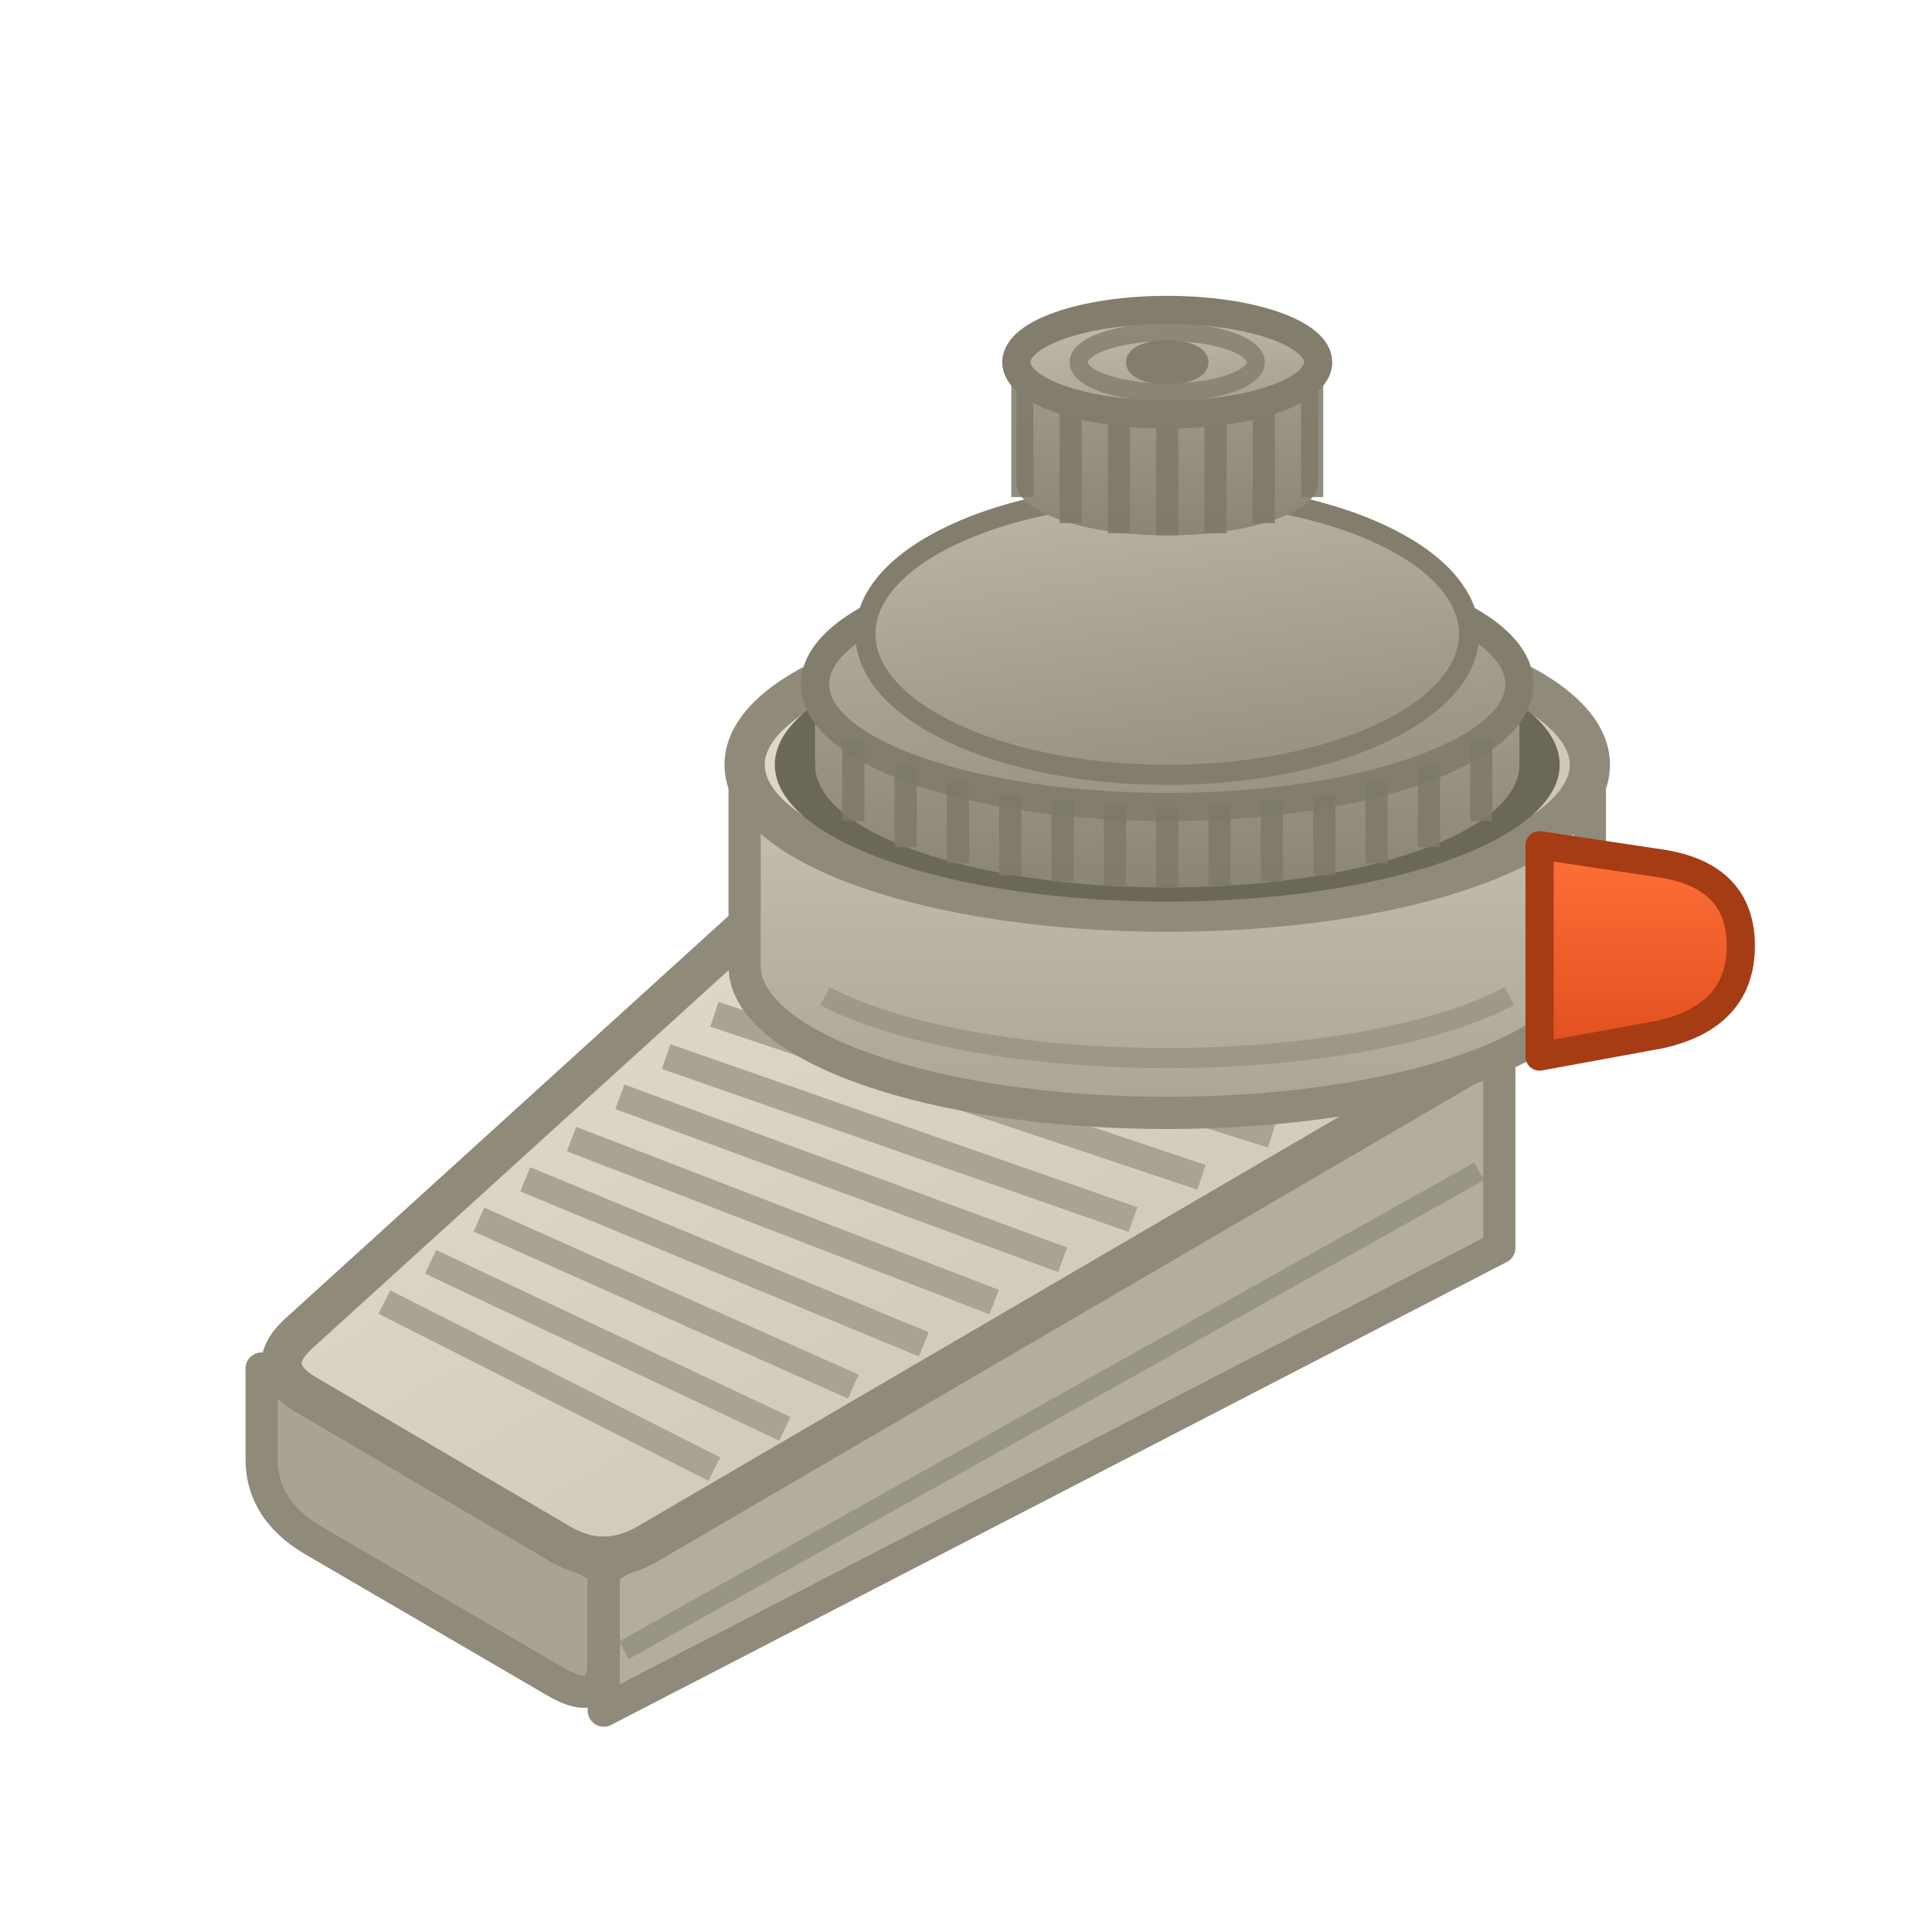
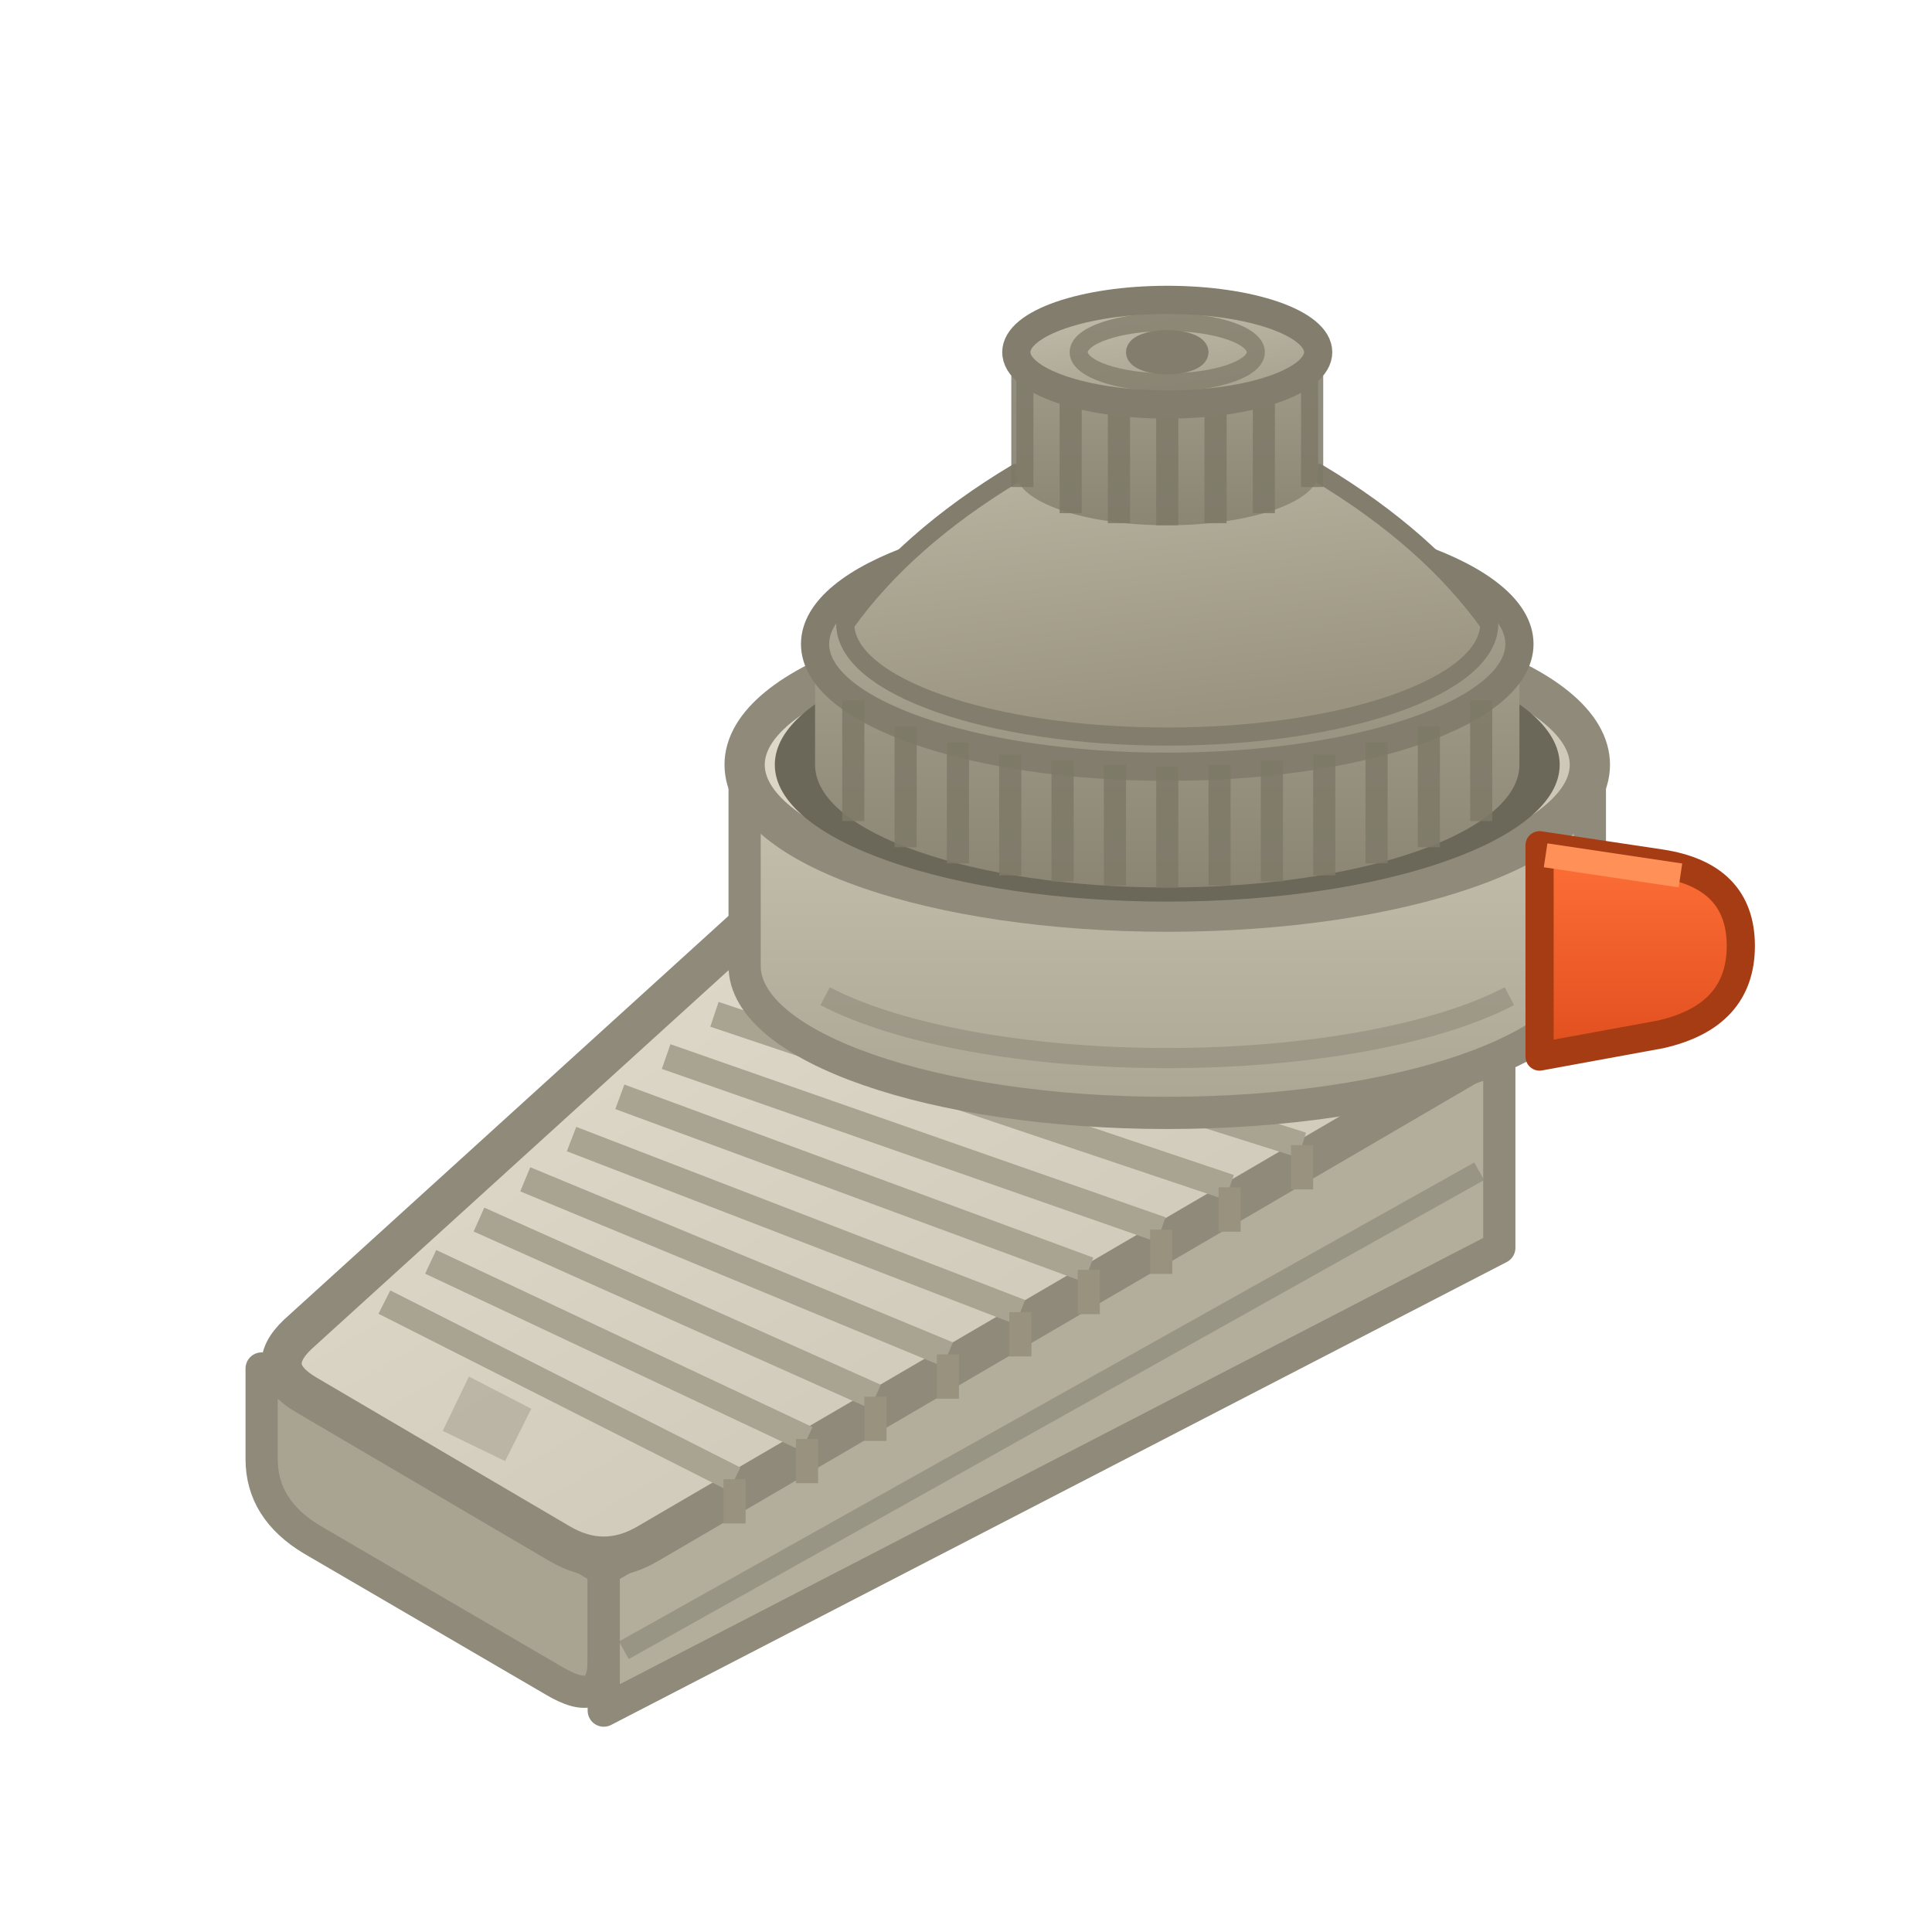
<svg xmlns="http://www.w3.org/2000/svg" viewBox="0 0 96 96" width="96" height="96">
  <defs>
    <linearGradient id="pBody" x1="0" y1="0" x2="1" y2="1">
      <stop offset="0" stop-color="#E4DFD0" />
      <stop offset="1" stop-color="#C6C0AF" />
    </linearGradient>
    <linearGradient id="pWall" x1="0" y1="0" x2="0" y2="1">
      <stop offset="0" stop-color="#C8C2B1" />
      <stop offset="1" stop-color="#ABA593" />
    </linearGradient>
    <linearGradient id="pDial" x1="0" y1="0" x2="0.4" y2="1">
      <stop offset="0" stop-color="#B5AF9D" />
      <stop offset="1" stop-color="#9A9483" />
    </linearGradient>
    <linearGradient id="pDialWall" x1="0" y1="0" x2="0" y2="1">
      <stop offset="0" stop-color="#A29C8A" />
      <stop offset="1" stop-color="#8B8573" />
    </linearGradient>
    <linearGradient id="pDome" x1="0" y1="0" x2="0.3" y2="1">
-       <stop offset="0" stop-color="#BDB7A5" />
-       <stop offset="1" stop-color="#9A9483" />
+       <stop offset="0" stop-color="#B9B3A1" />
+       <stop offset="1" stop-color="#999380" />
    </linearGradient>
    <linearGradient id="pCap" x1="0" y1="0" x2="0.4" y2="1">
      <stop offset="0" stop-color="#C4BEAC" />
      <stop offset="1" stop-color="#A8A290" />
    </linearGradient>
    <linearGradient id="pBtn" x1="0" y1="0" x2="0" y2="1">
      <stop offset="0" stop-color="#FF7038" />
      <stop offset="1" stop-color="#E04E1E" />
    </linearGradient>
  </defs>
  <path d="M 13,68 L 30,78 L 30,82.5 Q 30,85 27.5,83.5 L 15.5,76.5 Q 13,75 13,72.5 Z" fill="#A9A392" stroke="#8F8A7A" stroke-width="1.6" stroke-linejoin="round" />
  <polygon points="30,78 74.5,52 74.5,62 30,85" fill="#B3AD9C" stroke="#8F8A7A" stroke-width="1.6" stroke-linejoin="round" />
  <line x1="31" y1="82" x2="73.5" y2="58.2" stroke="#8F8A7A" stroke-width="1" opacity="0.7" />
  <path d="M 14.8,66.3 L 41,42.5 L 74.5,52 L 32.2,76.7 Q 30,78 27.8,76.7 L 15.2,69.3 Q 13,68 14.8,66.3 Z" fill="url(#pBody)" stroke="#8F8A7A" stroke-width="2" stroke-linejoin="round" />
  <g stroke="#A9A392" stroke-width="1.3">
-     <line x1="19.1" y1="64.7" x2="35.5" y2="73.0" />
-     <line x1="21.4" y1="62.7" x2="39.0" y2="71.0" />
-     <line x1="23.8" y1="60.6" x2="42.4" y2="68.9" />
-     <line x1="26.1" y1="58.6" x2="45.9" y2="66.8" />
-     <line x1="28.4" y1="56.6" x2="49.4" y2="64.7" />
-     <line x1="30.8" y1="54.5" x2="52.8" y2="62.6" />
-     <line x1="33.1" y1="52.5" x2="56.3" y2="60.6" />
-     <line x1="35.5" y1="50.4" x2="59.7" y2="58.5" />
-     <line x1="37.8" y1="48.4" x2="63.2" y2="56.4" />
+     <line x1="19.1" y1="64.7" x2="36.5" y2="73.5" />
+     <line x1="21.4" y1="62.7" x2="40.1" y2="71.5" />
+     <line x1="23.8" y1="60.6" x2="43.5" y2="69.4" />
+     <line x1="26.1" y1="58.6" x2="47.1" y2="67.3" />
+     <line x1="28.4" y1="56.6" x2="50.7" y2="65.2" />
+     <line x1="30.8" y1="54.5" x2="54.1" y2="63.1" />
+     <line x1="33.1" y1="52.5" x2="57.7" y2="61.1" />
+     <line x1="35.5" y1="50.4" x2="61.1" y2="59.0" />
+     <line x1="37.8" y1="48.4" x2="64.7" y2="56.9" />
  </g>
+   <g stroke="#98927F" stroke-width="1.1">
+     <line x1="36.5" y1="73.5" x2="36.5" y2="75.7" />
+     <line x1="40.1" y1="71.5" x2="40.1" y2="73.7" />
+     <line x1="43.5" y1="69.4" x2="43.5" y2="71.6" />
+     <line x1="47.1" y1="67.3" x2="47.1" y2="69.5" />
+     <line x1="50.7" y1="65.2" x2="50.7" y2="67.4" />
+     <line x1="54.1" y1="63.1" x2="54.1" y2="65.3" />
+     <line x1="57.7" y1="61.1" x2="57.7" y2="63.3" />
+     <line x1="61.1" y1="59.0" x2="61.1" y2="61.2" />
+     <line x1="64.7" y1="56.9" x2="64.7" y2="59.1" />
+   </g>
+   <polygon points="23.3,68.4 26.4,70.0 25.1,72.6 22.0,71.1" fill="#A9A392" opacity="0.6" />
  <path d="M 37,38 A 21 7.3 0 0 0 79,38 L 79,48 A 21 7.3 0 0 1 37,48 Z" fill="url(#pWall)" stroke="#8F8A7A" stroke-width="1.6" stroke-linejoin="round" />
  <path d="M 41,49.5 A 20 6.5 0 0 0 75,49.5" fill="none" stroke="#8F8A7A" stroke-width="1" opacity="0.6" />
  <ellipse cx="58" cy="38" rx="21" ry="7.3" fill="url(#pBody)" stroke="#8F8A7A" stroke-width="2" />
  <ellipse cx="58" cy="38" rx="19.5" ry="6.8" fill="#6B6759" />
-   <path d="M 40.5,34 A 17.5 6.1 0 0 0 75.5,34 L 75.5,38 A 17.5 6.1 0 0 1 40.5,38 Z" fill="url(#pDialWall)" />
-   <ellipse cx="58" cy="34" rx="17.5" ry="6.1" fill="url(#pDial)" stroke="#827D6C" stroke-width="1.4" />
+   <path d="M 40.5,32 A 17.5 6.1 0 0 0 75.5,32 L 75.5,38 A 17.5 6.1 0 0 1 40.5,38 Z" fill="url(#pDialWall)" />
+   <ellipse cx="58" cy="32" rx="17.5" ry="6.1" fill="url(#pDial)" stroke="#827D6C" stroke-width="1.4" />
  <g stroke="#7E7967" stroke-width="1.1" opacity="0.85">
-     <line x1="58" y1="40.1" x2="58" y2="44.1" />
-     <line x1="60.6" y1="40.0" x2="60.6" y2="44.0" />
-     <line x1="55.4" y1="40.0" x2="55.4" y2="44.0" />
-     <line x1="63.2" y1="39.8" x2="63.2" y2="43.8" />
-     <line x1="52.8" y1="39.8" x2="52.8" y2="43.8" />
-     <line x1="65.8" y1="39.5" x2="65.8" y2="43.5" />
-     <line x1="50.2" y1="39.5" x2="50.2" y2="43.5" />
-     <line x1="68.4" y1="38.9" x2="68.4" y2="42.9" />
-     <line x1="47.6" y1="38.9" x2="47.6" y2="42.9" />
-     <line x1="71" y1="38.1" x2="71" y2="42.1" />
-     <line x1="45" y1="38.1" x2="45" y2="42.1" />
-     <line x1="73.6" y1="36.8" x2="73.6" y2="40.8" />
-     <line x1="42.4" y1="36.8" x2="42.4" y2="40.8" />
+     <line x1="58" y1="38.1" x2="58" y2="44.1" />
+     <line x1="60.6" y1="38.0" x2="60.6" y2="44.0" />
+     <line x1="55.4" y1="38.0" x2="55.4" y2="44.0" />
+     <line x1="63.2" y1="37.8" x2="63.2" y2="43.8" />
+     <line x1="52.8" y1="37.8" x2="52.8" y2="43.8" />
+     <line x1="65.8" y1="37.5" x2="65.8" y2="43.5" />
+     <line x1="50.2" y1="37.5" x2="50.2" y2="43.5" />
+     <line x1="68.4" y1="36.9" x2="68.4" y2="42.9" />
+     <line x1="47.6" y1="36.9" x2="47.6" y2="42.9" />
+     <line x1="71" y1="36.1" x2="71" y2="42.1" />
+     <line x1="45" y1="36.1" x2="45" y2="42.1" />
+     <line x1="73.6" y1="34.8" x2="73.6" y2="40.8" />
+     <line x1="42.4" y1="34.8" x2="42.4" y2="40.8" />
  </g>
-   <ellipse cx="58" cy="31.5" rx="15" ry="7" fill="url(#pDome)" stroke="#827D6C" stroke-width="1" />
-   <path d="M 50.5,18 A 7.5 2.6 0 0 0 65.5,18 L 65.5,24 A 7.5 2.6 0 0 1 50.5,24 Z" fill="url(#pDialWall)" />
+   <path d="M 42,31 Q 45,26.8 50.5,23.5 L 65.5,23.5 Q 71,26.8 74,31 A 16 5.6 0 0 1 42,31 Z" fill="url(#pDome)" stroke="#827D6C" stroke-width="0.9" />
+   <path d="M 50.5,17.5 A 7.5 2.6 0 0 0 65.5,17.5 L 65.5,23.5 A 7.5 2.6 0 0 1 50.5,23.5 Z" fill="url(#pDialWall)" />
  <g stroke="#7E7967" stroke-width="1.1" opacity="0.85">
-     <line x1="58" y1="20.6" x2="58" y2="26.6" />
-     <line x1="60.4" y1="20.5" x2="60.4" y2="26.5" />
-     <line x1="55.6" y1="20.5" x2="55.6" y2="26.5" />
-     <line x1="62.8" y1="20.0" x2="62.8" y2="26.0" />
-     <line x1="53.2" y1="20.0" x2="53.2" y2="26.0" />
-     <line x1="65.2" y1="18.7" x2="65.2" y2="24.7" />
-     <line x1="50.8" y1="18.7" x2="50.8" y2="24.7" />
+     <line x1="58" y1="20.1" x2="58" y2="26.1" />
+     <line x1="60.4" y1="20.0" x2="60.4" y2="26.0" />
+     <line x1="55.6" y1="20.0" x2="55.6" y2="26.0" />
+     <line x1="62.8" y1="19.5" x2="62.8" y2="25.5" />
+     <line x1="53.2" y1="19.5" x2="53.2" y2="25.5" />
+     <line x1="65.2" y1="18.2" x2="65.2" y2="24.2" />
+     <line x1="50.8" y1="18.2" x2="50.8" y2="24.2" />
  </g>
-   <ellipse cx="58" cy="18" rx="7.5" ry="2.6" fill="url(#pCap)" stroke="#827D6C" stroke-width="1.4" />
-   <ellipse cx="58" cy="18" rx="4.4" ry="1.5" fill="none" stroke="#827D6C" stroke-width="0.9" opacity="0.8" />
-   <ellipse cx="58" cy="18" rx="1.5" ry="0.55" fill="none" stroke="#827D6C" stroke-width="1.1" />
+   <ellipse cx="58" cy="17.5" rx="7.5" ry="2.6" fill="url(#pCap)" stroke="#827D6C" stroke-width="1.4" />
+   <ellipse cx="58" cy="17.5" rx="4.4" ry="1.5" fill="none" stroke="#827D6C" stroke-width="0.9" opacity="0.8" />
+   <ellipse cx="58" cy="17.5" rx="1.5" ry="0.55" fill="none" stroke="#827D6C" stroke-width="1.1" />
  <path d="M 76.5,42 L 82.5,42.9 Q 86.5,43.5 86.5,47 Q 86.5,50.5 82.5,51.4 L 76.5,52.5 Z" fill="url(#pBtn)" stroke="#A63C14" stroke-width="1.4" stroke-linejoin="round" />
+   <line x1="76.8" y1="42.5" x2="83.5" y2="43.5" stroke="#FF9058" stroke-width="1.2" />
</svg>
